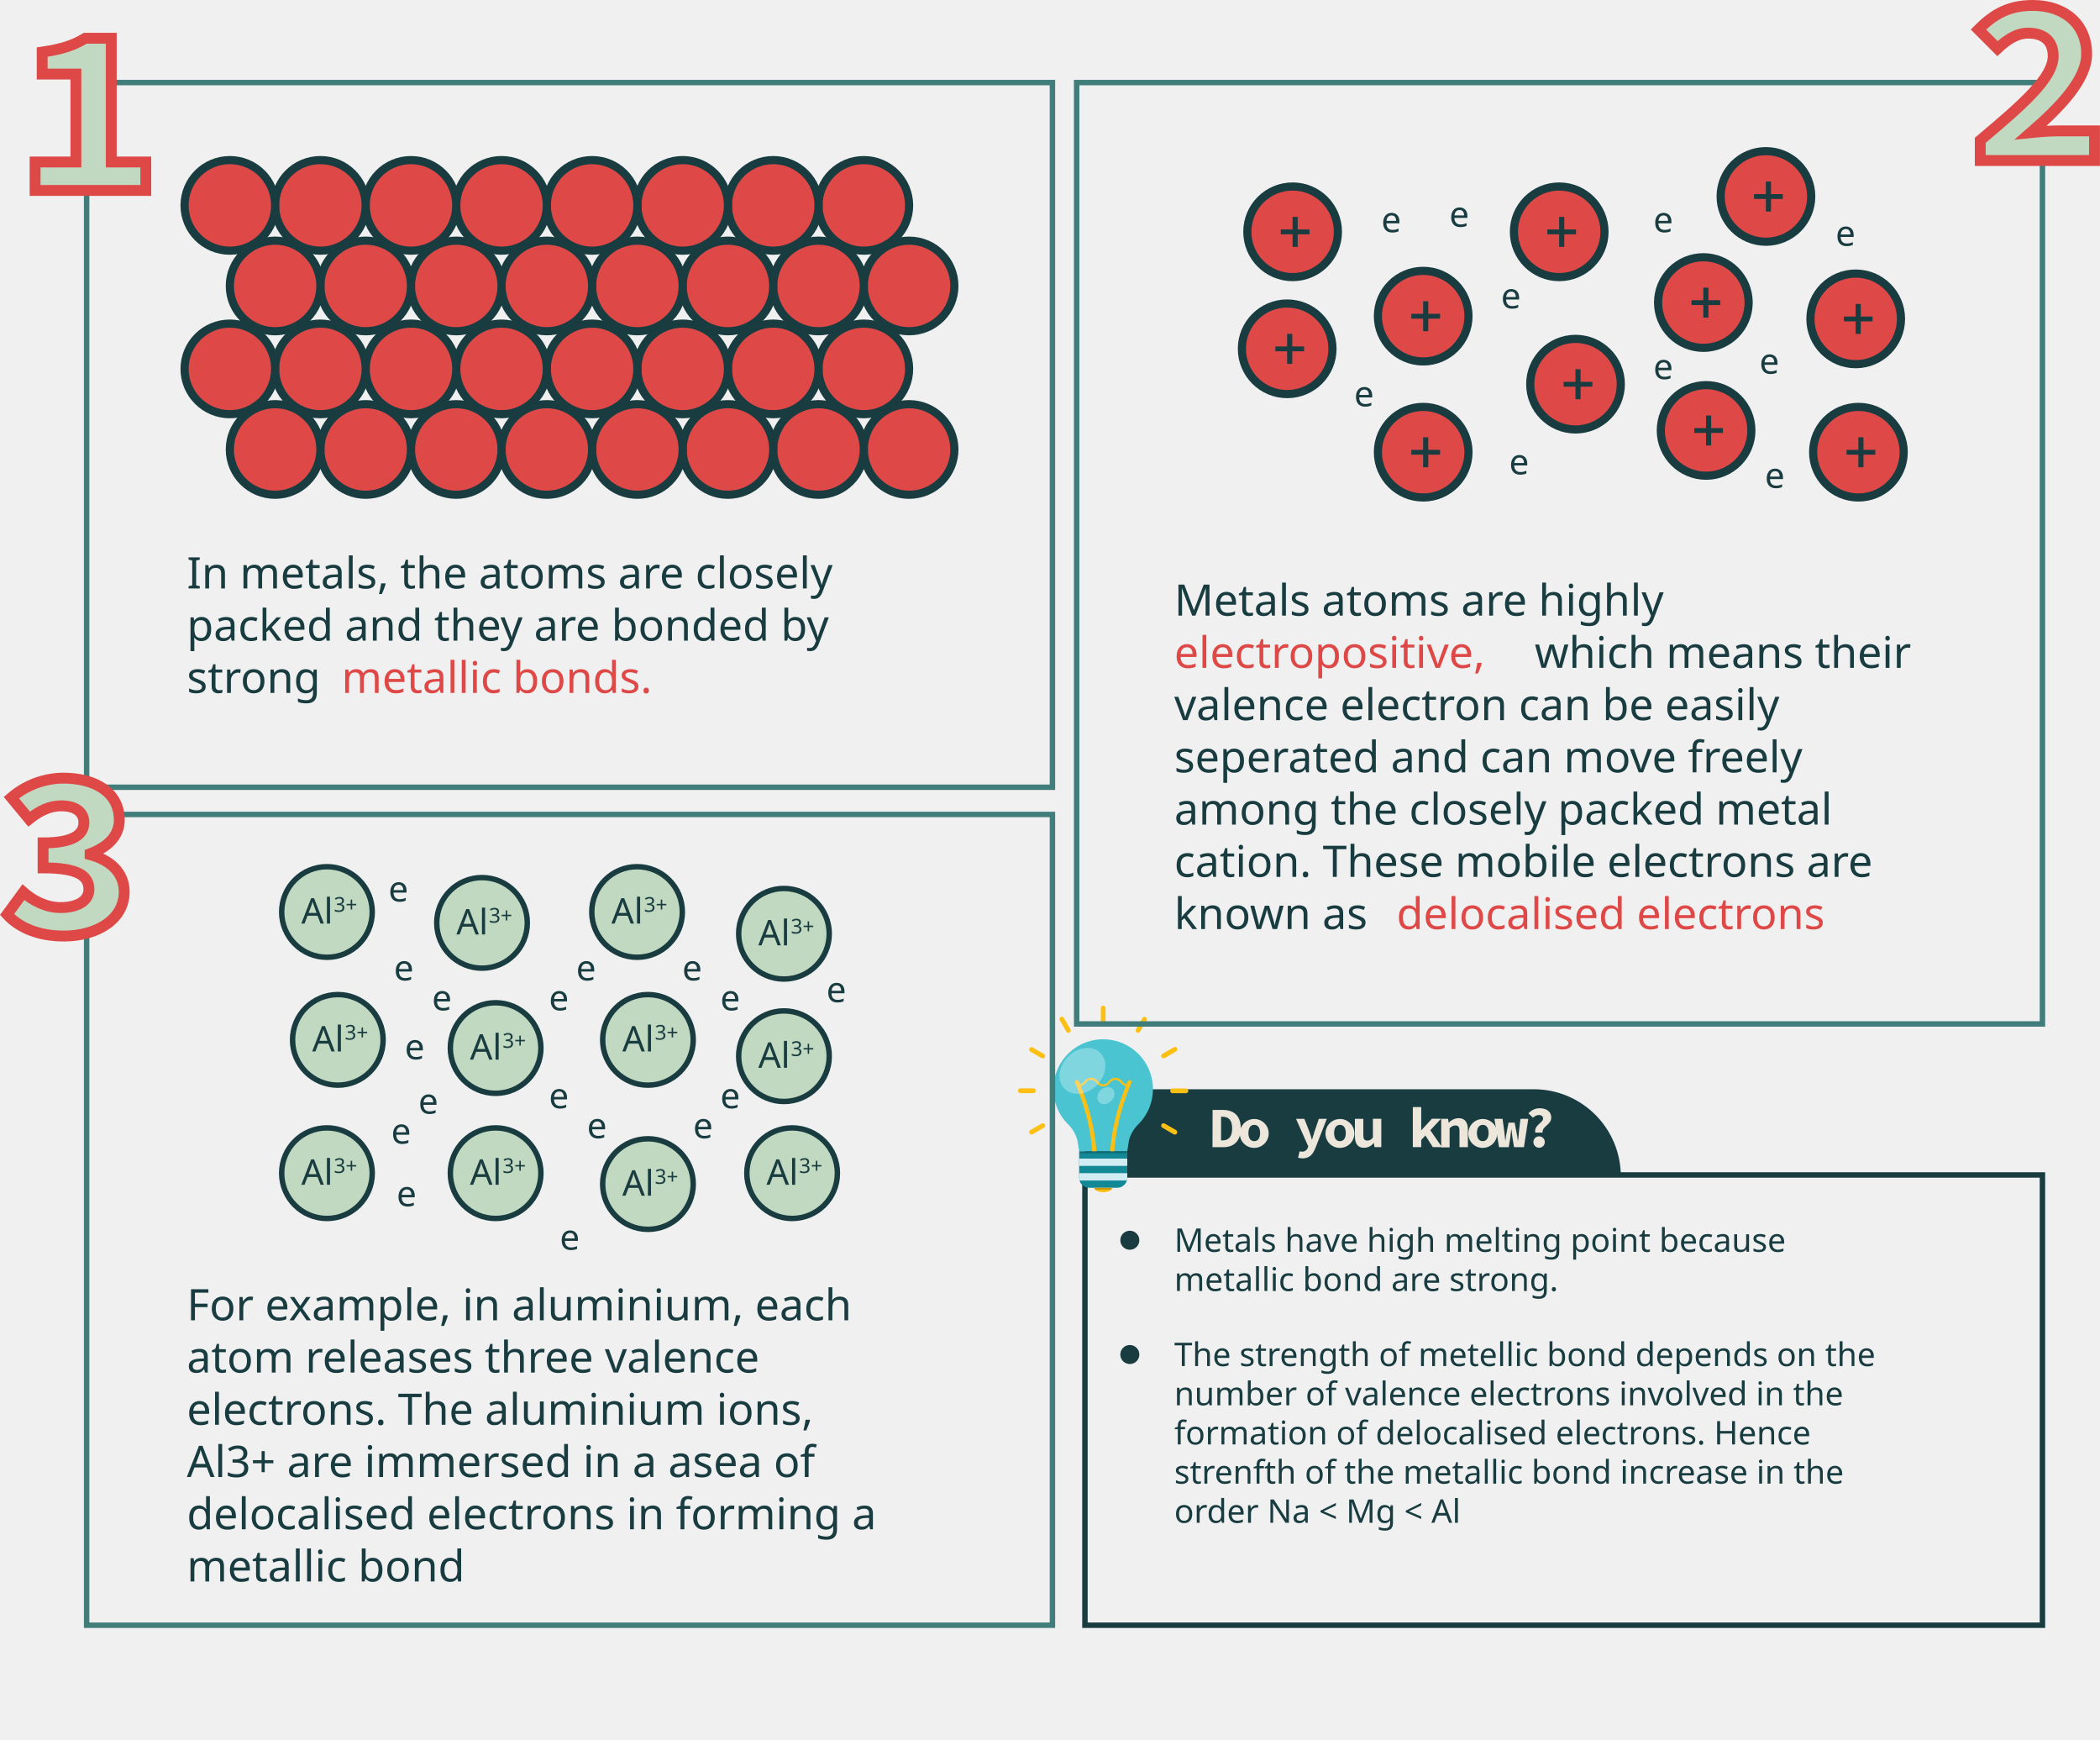
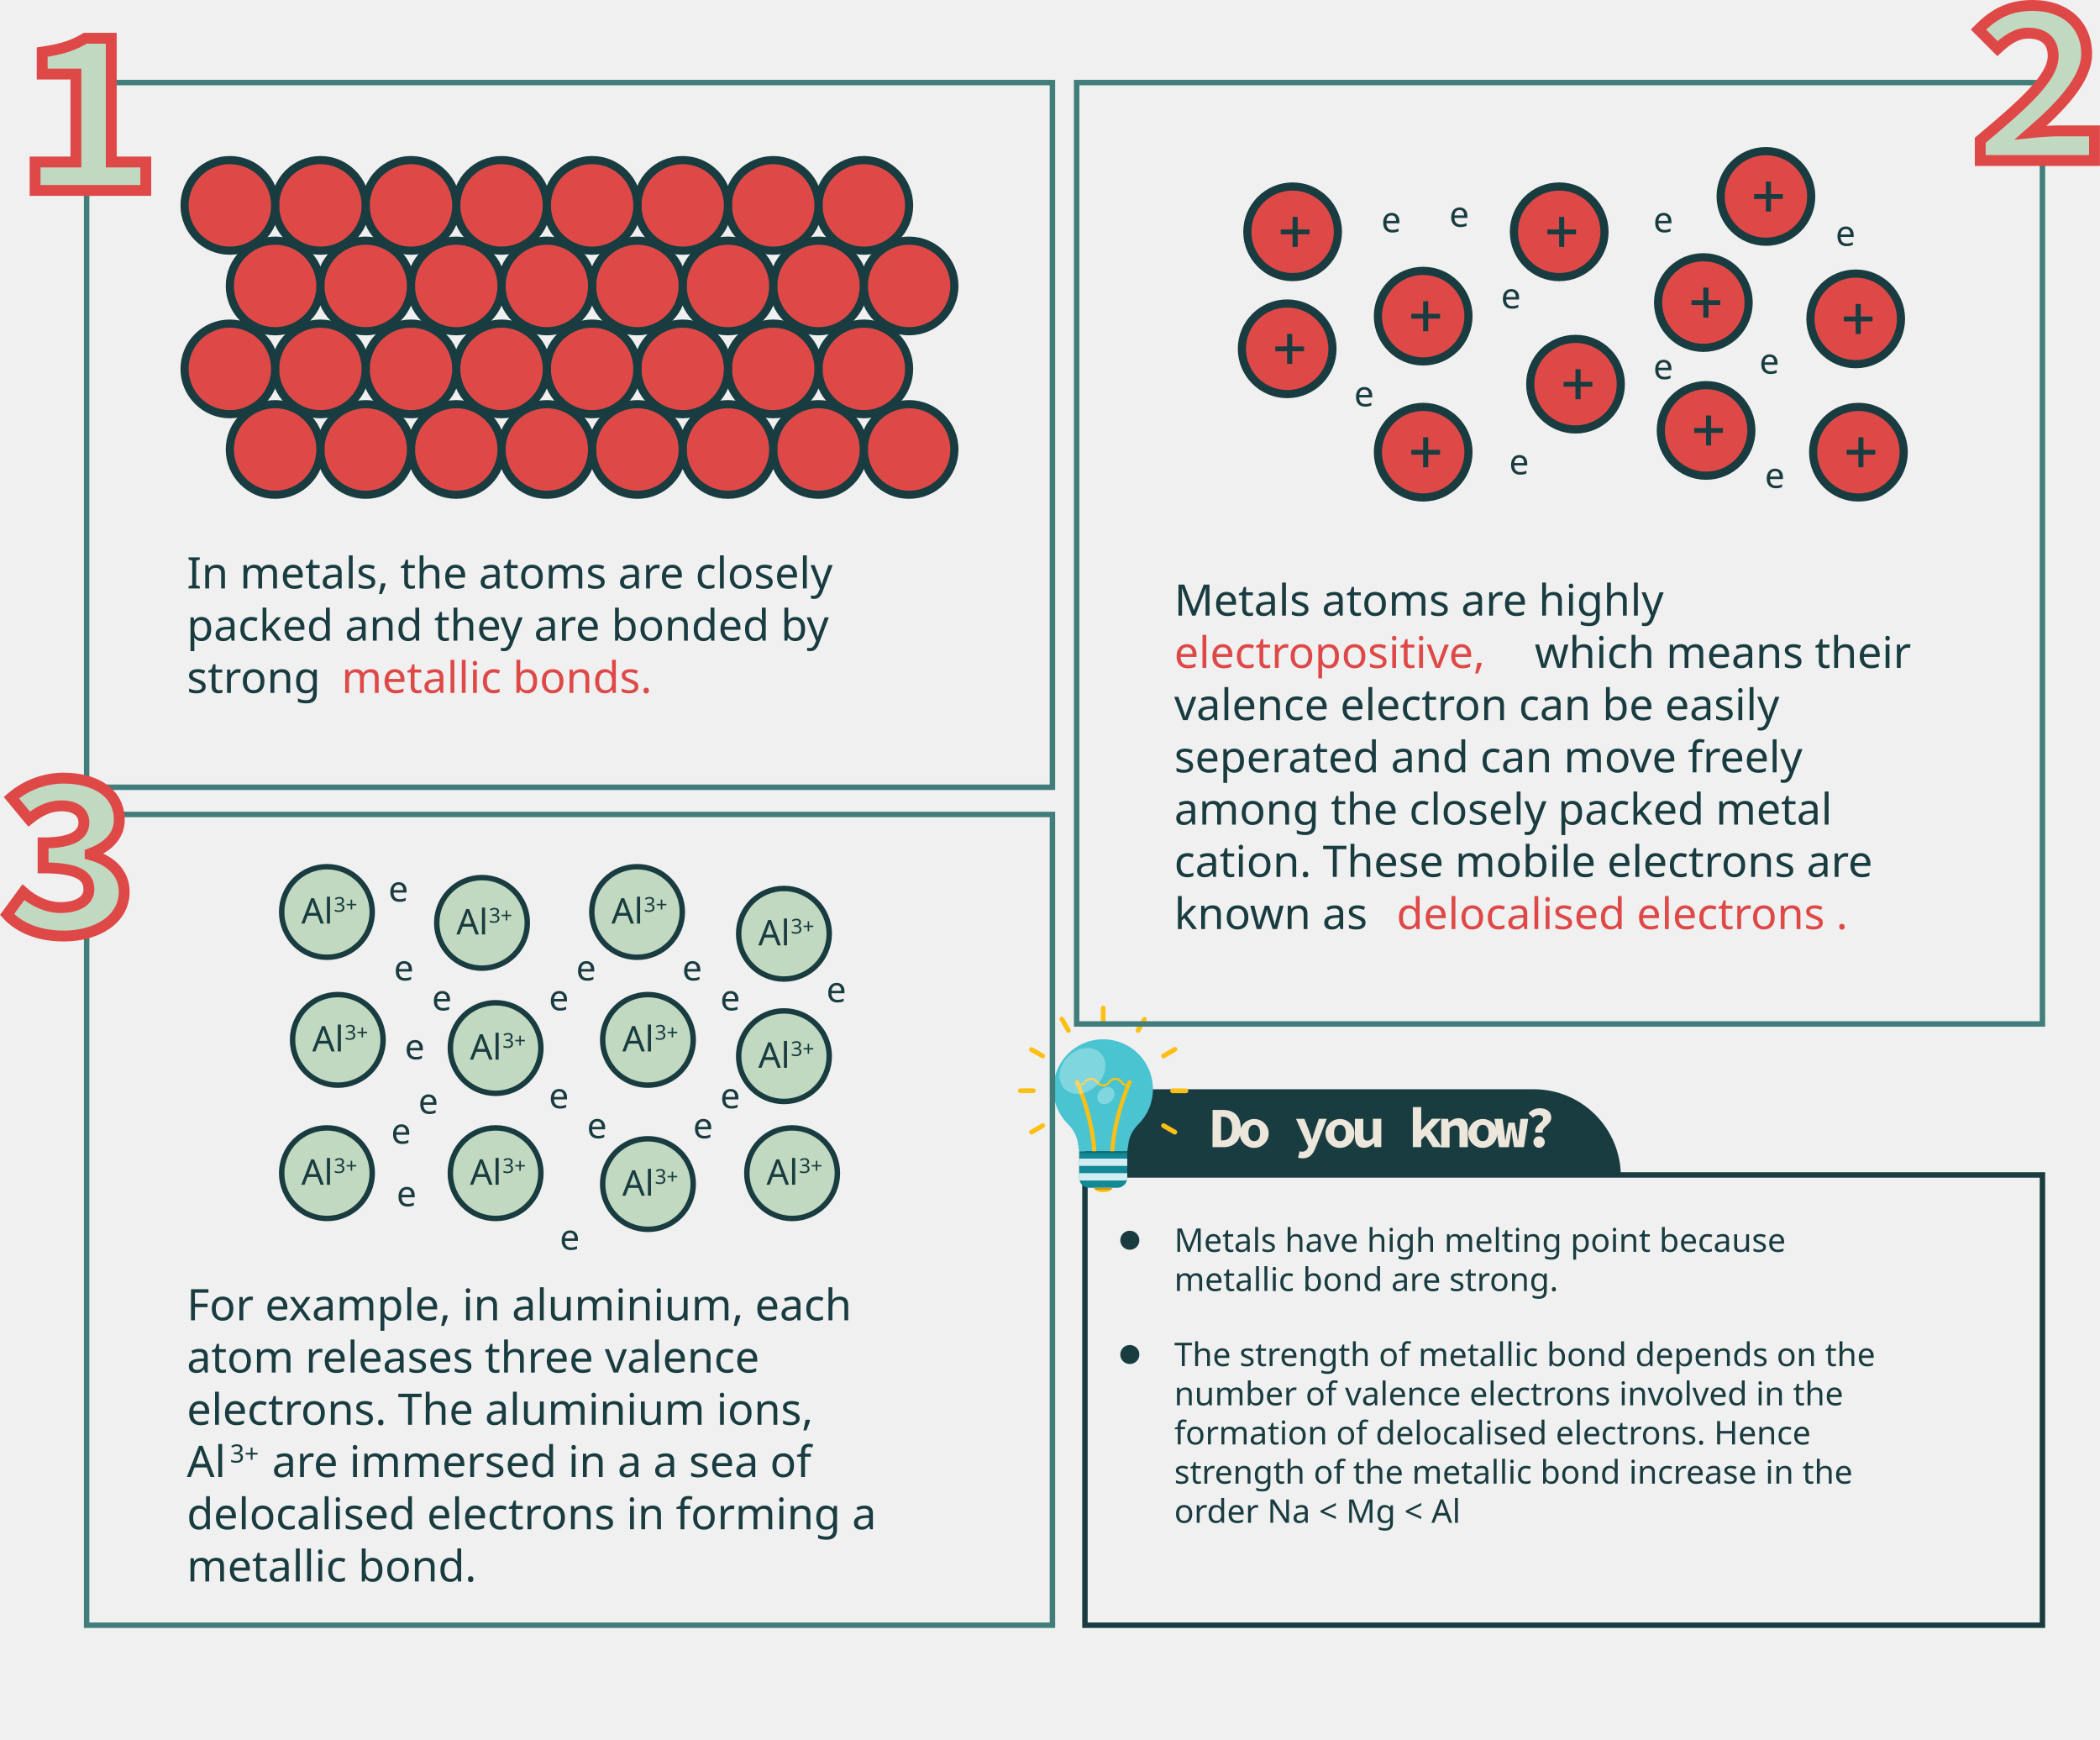
<svg xmlns="http://www.w3.org/2000/svg" viewBox="0 0 772.01 639.35">
  <defs>
    <style>.cls-1,.cls-10,.cls-12,.cls-15{fill:#193c40;}.cls-13,.cls-2{fill:none;}.cls-14,.cls-16,.cls-2{stroke:#193c40;}.cls-13,.cls-14,.cls-16,.cls-17,.cls-2{stroke-miterlimit:10;}.cls-13,.cls-16,.cls-2{stroke-width:2px;}.cls-3{fill:#ece6db;}.cls-4{fill:#4ac4d0;}.cls-5{fill:#fcc015;}.cls-6{fill:#128995;}.cls-7{fill:#d1ecf2;}.cls-8{fill:#fff;opacity:0.3;}.cls-9{fill:#010101;opacity:0.2;}.cls-10{font-size:16px;}.cls-10,.cls-12{font-family:NotoSansSC-Regular-90ms-RKSJ-H, Noto Sans SC;}.cls-11,.cls-14{fill:#de4948;}.cls-12{font-size:12px;}.cls-13{stroke:#417d7a;}.cls-14{stroke-width:3px;}.cls-15{font-size:13px;font-family:NotoSansSC-Medium-90ms-RKSJ-H, Noto Sans SC;}.cls-16,.cls-17{fill:#c1d9c1;}.cls-17{stroke:#de4948;stroke-width:4px;}</style>
  </defs>
  <g id="Layer_2" data-name="Layer 2">
    <g id="Layer_1-2" data-name="Layer 1">
      <rect class="cls-1" x="411.85" y="452.35" width="7" height="7" rx="3.5" />
      <rect class="cls-1" x="411.85" y="494.35" width="7" height="7" rx="3.5" />
      <rect class="cls-2" x="398.85" y="431.85" width="352" height="165.5" />
      <path class="cls-1" d="M398.85,400.35h165a32,32,0,0,1,32,32v0a0,0,0,0,1,0,0h-197a0,0,0,0,1,0,0v-32A0,0,0,0,1,398.85,400.35Z" />
      <path class="cls-3" d="M448.88,424.06h3.78c4,0,6.58,2.08,6.58,6.78s-2.61,6.91-6.4,6.91h-4Zm3.61,11.19c2.13,0,3.58-1.14,3.58-4.41s-1.45-4.28-3.58-4.28H452v8.69Z" transform="translate(-3.1 -16.1)" />
      <path class="cls-3" d="M458.89,432.54A5.31,5.31,0,1,1,464.2,438,5.23,5.23,0,0,1,458.89,432.54Zm7.46,0c0-1.8-.72-3-2.15-3s-2.15,1.17-2.15,3,.73,3,2.15,3S466.35,434.34,466.35,432.54Z" transform="translate(-3.1 -16.1)" />
      <path class="cls-3" d="M480.31,441.61l.55-2.36a3,3,0,0,0,.81.13,2.12,2.12,0,0,0,2.18-1.36l.21-.54-4.51-10.15h3.07l1.75,4.48c.37,1,.7,2,1,3.12h.09c.28-1,.63-2.11.95-3.12l1.52-4.48h2.93l-4.11,10.53c-1,2.6-2.25,4-4.88,4A6.13,6.13,0,0,1,480.31,441.61Z" transform="translate(-3.1 -16.1)" />
      <path class="cls-3" d="M490.39,432.54A5.31,5.31,0,1,1,495.7,438,5.22,5.22,0,0,1,490.39,432.54Zm7.46,0c0-1.8-.73-3-2.15-3s-2.15,1.17-2.15,3,.73,3,2.15,3S497.85,434.34,497.85,432.54Z" transform="translate(-3.1 -16.1)" />
      <path class="cls-3" d="M501.2,433.76v-6.43h3.09v6c0,1.38.37,2,1.52,2a2.36,2.36,0,0,0,2-1.18v-6.85h3.09v10.42H508.4l-.23-1.5h-.08a4.47,4.47,0,0,1-3.51,1.75C502.21,438,501.2,436.39,501.2,433.76Z" transform="translate(-3.1 -16.1)" />
      <path class="cls-3" d="M522.49,423h3.09v8.48h.08l3.83-4.19h3.37l-7.28,7.8v2.62h-3.09Zm4.33,10,1.78-1.93,4.6,6.65h-3.36Z" transform="translate(-3.1 -16.1)" />
      <path class="cls-3" d="M532.92,427.33h2.51l.23,1.39h.08a5,5,0,0,1,3.6-1.64c2.35,0,3.39,1.61,3.39,4.23v6.44h-3.09v-6c0-1.38-.4-2-1.53-2a2.89,2.89,0,0,0-2.1,1.08v7h-3.09Z" transform="translate(-3.1 -16.1)" />
      <path class="cls-3" d="M542.89,432.54A5.31,5.31,0,1,1,548.2,438,5.22,5.22,0,0,1,542.89,432.54Zm7.46,0c0-1.8-.73-3-2.15-3s-2.15,1.17-2.15,3,.73,3,2.15,3S550.35,434.34,550.35,432.54Z" transform="translate(-3.1 -16.1)" />
      <path class="cls-3" d="M552.48,427.33h3l.65,4.83c.12,1,.21,2,.34,3.09h.07a27.31,27.31,0,0,1,.48-3.09l.65-3.44h2.24l.67,3.44c.2,1,.38,2,.52,3.09h.09c.14-1.06.18-2.06.29-3.09l.58-4.83h2.87l-1.6,10.42H559.7l-.57-3.39c-.14-.9-.26-1.89-.39-3.09h-.08c-.09.88-.19,1.78-.35,3.09l-.56,3.39h-3.56Z" transform="translate(-3.1 -16.1)" />
      <path class="cls-3" d="M570.38,427.24c0-.86-.68-1.32-1.55-1.32a3.16,3.16,0,0,0-2.16,1L565,425.32a5.47,5.47,0,0,1,4.08-1.89c2.41,0,4.3,1.11,4.3,3.42,0,2.77-3.42,3.11-3.17,5.53h-2.7C567,429.58,570.38,428.81,570.38,427.24Zm-3.57,8.62a2.1,2.1,0,0,1,4.2,0,2.1,2.1,0,1,1-4.2,0Z" transform="translate(-3.1 -16.1)" />
      <path class="cls-4" d="M408.66,398.08a18.29,18.29,0,0,0-12.88,31.28,12.67,12.67,0,0,1,3.41,5.92l.63,4H417.5l.63-4a12.6,12.6,0,0,1,3.42-5.92,18.29,18.29,0,0,0-12.89-31.27Z" transform="translate(-3.1 -16.1)" />
      <path class="cls-5" d="M412,440.73a.74.74,0,0,1-.74-.74c0-.46.07-11.44,6.42-26.45a.73.73,0,0,1,1.35.57c-6.23,14.74-6.3,25.77-6.3,25.88a.74.74,0,0,1-.73.74Z" transform="translate(-3.1 -16.1)" />
      <path class="cls-5" d="M405.38,440.73a.74.74,0,0,1-.74-.74c0-.11-.07-11.16-6.3-25.88a.74.74,0,0,1,.39-1,.73.73,0,0,1,1,.39c6.35,15,6.42,26,6.42,26.45A.74.74,0,0,1,405.38,440.73Z" transform="translate(-3.1 -16.1)" />
      <path class="cls-5" d="M417.56,415.37a3.18,3.18,0,0,1-2.49-1.3,2.33,2.33,0,0,0-3.91,0,3,3,0,0,1-5,0,2.34,2.34,0,0,0-3.92,0,3.18,3.18,0,0,1-2.49,1.3.37.37,0,1,1,0-.73,2.51,2.51,0,0,0,2-1.07,3,3,0,0,1,5,0,2.32,2.32,0,0,0,3.91,0,3,3,0,0,1,5,0,2.5,2.5,0,0,0,2,1.07.37.37,0,0,1,0,.73Z" transform="translate(-3.1 -16.1)" />
      <path class="cls-6" d="M413.84,452.66H403.48a3.66,3.66,0,0,1-3.66-3.67v-9.73H417.5V449A3.66,3.66,0,0,1,413.84,452.66Z" transform="translate(-3.1 -16.1)" />
      <path class="cls-7" d="M399.82,447.3V449a4,4,0,0,0,.15,1h17.38a3.59,3.59,0,0,0,.15-1V447.3Z" transform="translate(-3.1 -16.1)" />
      <rect class="cls-7" x="396.72" y="425.84" width="17.68" height="2.68" />
      <path class="cls-5" d="M408.66,454.3c1.82,0,3.29-.74,3.29-1.64h-6.57C405.38,453.56,406.85,454.3,408.66,454.3Z" transform="translate(-3.1 -16.1)" />
      <path class="cls-5" d="M408.66,392.27a.89.89,0,0,1-.88-.88v-4.8a.88.88,0,1,1,1.76,0v4.8A.88.88,0,0,1,408.66,392.27Z" transform="translate(-3.1 -16.1)" />
      <path class="cls-5" d="M395.85,395.7a.88.88,0,0,1-.76-.44l-2.4-4.16a.88.88,0,0,1,.32-1.2.9.9,0,0,1,1.21.32l2.39,4.16a.88.88,0,0,1-.76,1.32Z" transform="translate(-3.1 -16.1)" />
      <path class="cls-5" d="M386.47,405.07A.88.88,0,0,1,386,405l-4.15-2.39a.87.87,0,0,1-.32-1.2.88.88,0,0,1,1.2-.33l4.15,2.4a.88.88,0,0,1-.44,1.64Z" transform="translate(-3.1 -16.1)" />
      <path class="cls-5" d="M383,417.88h-4.79a.88.88,0,0,1,0-1.76H383a.88.88,0,0,1,0,1.76Z" transform="translate(-3.1 -16.1)" />
      <path class="cls-5" d="M382.31,433.09a.88.88,0,0,1-.44-1.64l4.15-2.4a.88.88,0,0,1,1.2.33.87.87,0,0,1-.32,1.2L382.75,433A.88.88,0,0,1,382.31,433.09Z" transform="translate(-3.1 -16.1)" />
      <path class="cls-5" d="M435,433.1a.87.87,0,0,1-.44-.11l-4.15-2.4a.88.88,0,0,1,.88-1.53l4.15,2.4a.89.89,0,0,1,.33,1.2A.88.88,0,0,1,435,433.1Z" transform="translate(-3.1 -16.1)" />
      <path class="cls-5" d="M439.07,417.9h-4.79a.88.88,0,1,1,0-1.75h4.79a.88.88,0,0,1,0,1.76Z" transform="translate(-3.1 -16.1)" />
      <path class="cls-5" d="M430.85,405.08a.88.88,0,0,1-.44-1.64l4.15-2.39a.88.88,0,1,1,.88,1.52L431.29,405A.88.88,0,0,1,430.85,405.08Z" transform="translate(-3.1 -16.1)" />
      <path class="cls-5" d="M421.47,395.7a.87.87,0,0,1-.44-.11.89.89,0,0,1-.32-1.21l2.4-4.15a.88.88,0,0,1,1.52.88l-2.4,4.15A.86.86,0,0,1,421.47,395.7Z" transform="translate(-3.1 -16.1)" />
      <path class="cls-8" d="M394.44,416.29c2.91,2.91,8.22,2.32,11.87-1.33s4.23-8.95,1.32-11.86-8.22-2.32-11.86,1.32S391.53,413.38,394.44,416.29Z" transform="translate(-3.1 -16.1)" />
      <path class="cls-8" d="M407.2,421.25c1.09,1.09,3.07.86,4.44-.5s1.58-3.35.49-4.44-3.07-.87-4.44.5S406.11,420.16,407.2,421.25Z" transform="translate(-3.1 -16.1)" />
      <path class="cls-9" d="M400.7,440h15.92a.82.82,0,0,0,.88-.74H399.82S400.22,440,400.7,440Z" transform="translate(-3.1 -16.1)" />
      <path class="cls-9" d="M405.74,453.39h5.85a1.06,1.06,0,0,0,.36-.73h-6.57A1,1,0,0,0,405.74,453.39Z" transform="translate(-3.1 -16.1)" />
      <text class="cls-10" transform="translate(431.68 226.28)">Metals atoms are highly <tspan class="cls-11">
          <tspan x="0" y="19.2">electropositive,</tspan>
          <tspan class="cls-1" x="128.33" y="19.2" xml:space="preserve"> which means their </tspan>
        </tspan>
        <tspan x="0" y="38.4">valence electron can be easily </tspan>
        <tspan x="0" y="57.6">seperated and can move freely </tspan>
        <tspan x="0" y="76.8">among the closely packed metal </tspan>
        <tspan x="0" y="96">cation. These mobile electrons are </tspan>
        <tspan x="0" y="115.2">known as </tspan>
-         <tspan class="cls-11" x="81.73" y="115.2">delocalised electrons </tspan>
+         <tspan class="cls-11" x="81.73" y="115.2">delocalised electrons .</tspan>
      </text>
      <text class="cls-12" transform="translate(431.68 460.1)">Metals have high melting point because <tspan x="0" y="14.4">metallic bond are strong.</tspan>
      </text>
-       <text class="cls-12" transform="translate(431.68 502.1)">The strength of metellic bond depends on the <tspan x="0" y="14.4">number of valence electrons involved in the </tspan>
+       <text class="cls-12" transform="translate(431.68 502.1)">The strength of metallic bond depends on the <tspan x="0" y="14.4">number of valence electrons involved in the </tspan>
        <tspan x="0" y="28.8">formation of delocalised electrons. Hence </tspan>
-         <tspan x="0" y="43.2">strenfth of the metallic bond increase in the </tspan>
+         <tspan x="0" y="43.2">strength of the metallic bond increase in the </tspan>
        <tspan x="0" y="57.6">order Na &lt; Mg &lt; Al</tspan>
      </text>
      <text class="cls-10" transform="translate(68.68 485.28)">For example, in aluminium, each <tspan x="0" y="19.2">atom releases three valence </tspan>
        <tspan x="0" y="38.4">electrons. The aluminium ions, </tspan>
-         <tspan x="0" y="57.6">Al3+ are immersed in a asea of </tspan>
-         <tspan x="0" y="76.8">delocalised electrons in forming a </tspan>
-         <tspan x="0" y="96">metallic bond</tspan>
+         <tspan x="0" y="57.6">Al</tspan>
+       </text>
+       <text class="cls-10" transform="translate(84.55 537.56) scale(0.58)">3+</text>
+       <text class="cls-10" transform="translate(95.84 542.88)">
+         <tspan xml:space="preserve"> are immersed in a a sea of </tspan>
+         <tspan x="-27.16" y="19.2">delocalised electrons in forming a </tspan>
+         <tspan x="-27.16" y="38.4">metallic bond.</tspan>
      </text>
      <rect class="cls-13" x="31.85" y="299.35" width="355.05" height="298" />
      <text class="cls-10" transform="translate(68.68 216.28)">In metals, the atoms are closely <tspan x="0" y="19.2">packed and they are bonded by </tspan>
        <tspan x="0" y="38.4">strong </tspan>
        <tspan class="cls-11" x="56.86" y="38.4">metallic bonds.</tspan>
      </text>
      <rect class="cls-13" x="395.8" y="30.35" width="355.05" height="346" />
      <rect class="cls-13" x="31.85" y="30.35" width="355.05" height="259" />
      <circle class="cls-14" cx="334.2" cy="165.2" r="16.65" />
      <circle class="cls-14" cx="300.91" cy="165.2" r="16.65" />
      <circle class="cls-14" cx="267.61" cy="165.2" r="16.65" />
      <circle class="cls-14" cx="234.32" cy="165.2" r="16.65" />
      <circle class="cls-14" cx="201.03" cy="165.2" r="16.65" />
      <circle class="cls-14" cx="167.73" cy="165.2" r="16.65" />
      <circle class="cls-14" cx="134.44" cy="165.2" r="16.65" />
      <circle class="cls-14" cx="101.14" cy="165.2" r="16.65" />
      <circle class="cls-14" cx="317.56" cy="135.59" r="16.65" />
      <circle class="cls-14" cx="284.26" cy="135.59" r="16.65" />
      <circle class="cls-14" cx="250.97" cy="135.59" r="16.65" />
      <circle class="cls-14" cx="217.67" cy="135.59" r="16.65" />
      <circle class="cls-14" cx="184.38" cy="135.59" r="16.65" />
      <circle class="cls-14" cx="151.09" cy="135.59" r="16.65" />
      <circle class="cls-14" cx="117.79" cy="135.59" r="16.65" />
      <circle class="cls-14" cx="84.5" cy="135.59" r="16.65" />
      <circle class="cls-14" cx="334.2" cy="105.1" r="16.65" />
      <circle class="cls-14" cx="300.91" cy="105.1" r="16.65" />
      <circle class="cls-14" cx="267.61" cy="105.1" r="16.65" />
      <circle class="cls-14" cx="234.32" cy="105.1" r="16.65" />
      <circle class="cls-14" cx="201.03" cy="105.1" r="16.65" />
      <circle class="cls-14" cx="167.73" cy="105.1" r="16.65" />
      <circle class="cls-14" cx="134.44" cy="105.1" r="16.65" />
      <circle class="cls-14" cx="101.14" cy="105.1" r="16.65" />
      <circle class="cls-14" cx="317.56" cy="75.49" r="16.65" />
      <circle class="cls-14" cx="284.26" cy="75.49" r="16.65" />
      <circle class="cls-14" cx="250.97" cy="75.49" r="16.65" />
      <circle class="cls-14" cx="217.67" cy="75.49" r="16.65" />
      <circle class="cls-14" cx="184.38" cy="75.49" r="16.65" />
      <circle class="cls-14" cx="151.09" cy="75.49" r="16.65" />
      <circle class="cls-14" cx="117.79" cy="75.49" r="16.65" />
      <circle class="cls-14" cx="84.5" cy="75.49" r="16.65" />
      <text class="cls-15" transform="translate(674.78 90.34)">e</text>
      <text class="cls-15" transform="translate(648.78 179.34)">e</text>
      <text class="cls-15" transform="translate(646.78 137.34)">e</text>
      <text class="cls-15" transform="translate(607.78 139.34)">e</text>
      <text class="cls-15" transform="translate(607.78 85.34)">e</text>
      <text class="cls-15" transform="translate(554.78 174.34)">e</text>
      <text class="cls-15" transform="translate(497.78 149.34)">e</text>
      <text class="cls-15" transform="translate(551.78 113.34)">e</text>
      <text class="cls-15" transform="translate(532.78 83.34)">e</text>
      <text class="cls-15" transform="translate(507.78 85.34)">e</text>
      <circle class="cls-14" cx="683.2" cy="166.2" r="16.65" />
      <path class="cls-1" d="M686.28,183.22h-4.34v-1.78h4.34v-4.62h1.88v4.62h4.34v1.78h-4.34v4.62h-1.88Z" transform="translate(-3.1 -16.1)" />
      <circle class="cls-14" cx="682.2" cy="117.2" r="16.65" />
      <path class="cls-1" d="M685.28,134.22h-4.34v-1.78h4.34v-4.62h1.88v4.62h4.34v1.78h-4.34v4.62h-1.88Z" transform="translate(-3.1 -16.1)" />
      <circle class="cls-14" cx="649.2" cy="72.2" r="16.65" />
      <path class="cls-1" d="M652.28,89.22h-4.34V87.44h4.34V82.82h1.88v4.62h4.34v1.78h-4.34v4.62h-1.88Z" transform="translate(-3.1 -16.1)" />
      <circle class="cls-14" cx="627.2" cy="158.2" r="16.65" />
      <path class="cls-1" d="M630.28,175.22h-4.34v-1.78h4.34v-4.62h1.88v4.62h4.34v1.78h-4.34v4.62h-1.88Z" transform="translate(-3.1 -16.1)" />
      <circle class="cls-14" cx="626.2" cy="111.2" r="16.65" />
      <path class="cls-1" d="M629.28,128.22h-4.34v-1.78h4.34v-4.62h1.88v4.62h4.34v1.78h-4.34v4.62h-1.88Z" transform="translate(-3.1 -16.1)" />
      <circle class="cls-14" cx="579.2" cy="141.2" r="16.65" />
      <path class="cls-1" d="M582.28,158.22h-4.34v-1.78h4.34v-4.62h1.88v4.62h4.34v1.78h-4.34v4.62h-1.88Z" transform="translate(-3.1 -16.1)" />
      <circle class="cls-14" cx="573.2" cy="85.2" r="16.65" />
      <path class="cls-1" d="M576.28,102.22h-4.34v-1.78h4.34V95.82h1.88v4.62h4.34v1.78h-4.34v4.62h-1.88Z" transform="translate(-3.1 -16.1)" />
      <circle class="cls-14" cx="523.2" cy="166.2" r="16.65" />
      <path class="cls-1" d="M526.28,183.22h-4.34v-1.78h4.34v-4.62h1.88v4.62h4.34v1.78h-4.34v4.62h-1.88Z" transform="translate(-3.1 -16.1)" />
      <circle class="cls-14" cx="473.2" cy="128.2" r="16.65" />
      <path class="cls-1" d="M476.28,145.22h-4.34v-1.78h4.34v-4.62h1.88v4.62h4.34v1.78h-4.34v4.62h-1.88Z" transform="translate(-3.1 -16.1)" />
      <circle class="cls-14" cx="523.2" cy="116.2" r="16.65" />
      <path class="cls-1" d="M526.28,133.22h-4.34v-1.78h4.34v-4.62h1.88v4.62h4.34v1.78h-4.34v4.62h-1.88Z" transform="translate(-3.1 -16.1)" />
      <circle class="cls-14" cx="475.2" cy="85.2" r="16.65" />
      <path class="cls-1" d="M478.28,102.22h-4.34v-1.78h4.34V95.82h1.88v4.62h4.34v1.78h-4.34v4.62h-1.88Z" transform="translate(-3.1 -16.1)" />
      <text class="cls-15" transform="translate(254.78 418.34)">e</text>
      <text class="cls-15" transform="translate(264.78 407.34)">e</text>
      <text class="cls-15" transform="translate(143.78 420.34)">e</text>
      <text class="cls-15" transform="translate(153.78 409.34)">e</text>
      <text class="cls-15" transform="translate(201.78 371.34)">e</text>
      <text class="cls-15" transform="translate(215.78 418.34)">e</text>
      <text class="cls-15" transform="translate(201.78 407.34)">e</text>
      <text class="cls-15" transform="translate(145.78 443.34)">e</text>
      <text class="cls-15" transform="translate(205.78 459.34)">e</text>
      <text class="cls-15" transform="translate(148.78 389.34)">e</text>
      <text class="cls-15" transform="translate(142.78 331.34)">e</text>
      <text class="cls-15" transform="translate(303.78 368.34)">e</text>
      <text class="cls-15" transform="translate(264.78 371.34)">e</text>
      <text class="cls-15" transform="translate(250.78 360.34)">e</text>
      <text class="cls-15" transform="translate(158.78 371.34)">e</text>
      <text class="cls-15" transform="translate(211.78 360.34)">e</text>
      <text class="cls-15" transform="translate(144.78 360.34)">e</text>
      <circle class="cls-16" cx="238.2" cy="435.2" r="16.65" />
      <text class="cls-15" transform="translate(228.77 439.46)">Al</text>
      <text class="cls-15" transform="translate(240.73 435.13) scale(0.58)">3+</text>
      <circle class="cls-16" cx="291.2" cy="431.2" r="16.65" />
      <text class="cls-15" transform="translate(281.77 435.46)">Al</text>
      <text class="cls-15" transform="translate(293.73 431.13) scale(0.58)">3+</text>
      <circle class="cls-16" cx="288.2" cy="388.2" r="16.65" />
      <text class="cls-15" transform="translate(278.77 392.46)">Al</text>
      <text class="cls-15" transform="translate(290.73 388.13) scale(0.58)">3+</text>
      <circle class="cls-16" cx="238.2" cy="382.2" r="16.65" />
      <text class="cls-15" transform="translate(228.77 386.46)">Al</text>
      <text class="cls-15" transform="translate(240.73 382.13) scale(0.58)">3+</text>
      <circle class="cls-16" cx="182.2" cy="431.2" r="16.65" />
      <text class="cls-15" transform="translate(172.77 435.46)">Al</text>
      <text class="cls-15" transform="translate(184.73 431.13) scale(0.58)">3+</text>
      <circle class="cls-16" cx="182.2" cy="385.2" r="16.65" />
      <text class="cls-15" transform="translate(172.77 389.46)">Al</text>
      <text class="cls-15" transform="translate(184.73 385.13) scale(0.58)">3+</text>
      <circle class="cls-16" cx="120.2" cy="431.2" r="16.65" />
      <text class="cls-15" transform="translate(110.77 435.46)">Al</text>
      <text class="cls-15" transform="translate(122.73 431.13) scale(0.58)">3+</text>
      <circle class="cls-16" cx="124.2" cy="382.2" r="16.65" />
      <text class="cls-15" transform="translate(114.77 386.46)">Al</text>
      <text class="cls-15" transform="translate(126.73 382.13) scale(0.58)">3+</text>
      <circle class="cls-16" cx="288.2" cy="343.2" r="16.65" />
      <text class="cls-15" transform="translate(278.77 347.46)">Al</text>
      <text class="cls-15" transform="translate(290.73 343.13) scale(0.58)">3+</text>
      <circle class="cls-16" cx="234.2" cy="335.2" r="16.65" />
      <text class="cls-15" transform="translate(224.77 339.46)">Al</text>
      <text class="cls-15" transform="translate(236.73 335.13) scale(0.58)">3+</text>
      <circle class="cls-16" cx="177.2" cy="339.2" r="16.65" />
      <text class="cls-15" transform="translate(167.77 343.46)">Al</text>
      <text class="cls-15" transform="translate(179.73 339.13) scale(0.58)">3+</text>
      <circle class="cls-16" cx="120.2" cy="335.2" r="16.65" />
      <text class="cls-15" transform="translate(110.77 339.46)">Al</text>
      <text class="cls-15" transform="translate(122.73 335.13) scale(0.58)">3+</text>
      <path class="cls-17" d="M731.09,67.66c16-13.45,26.81-22.93,26.81-31,0-5.41-3.37-8.38-9.23-8.38-4.46,0-8.08,2.74-11.25,5.68l-7-7c5.81-5.87,11.42-8.86,20-8.86,11.78,0,19.78,7,19.78,17.83,0,9.42-9.68,19.46-20.53,28.9,3.21-.33,7.26-.63,10.16-.63h13.26V75.09h-42Z" transform="translate(-3.1 -16.1)" />
      <path class="cls-17" d="M16,75.63H31V43.31H18.61V35.25c7.56-1.13,11.53-2.52,15.84-5.09H44V75.63H56.69V86.09H16Z" transform="translate(-3.1 -16.1)" />
      <path class="cls-17" d="M5.69,352.22l6-8.19c3.7,3.27,8.58,5.65,13.64,5.65,6.07,0,10.46-2.37,10.46-6.65,0-4.92-3.79-7.95-16.85-7.95v-9.17c11,0,15-3.05,15-7.49,0-3.91-3.21-6.14-8.27-6.14-4.4,0-8,1.81-11.86,4.88l-6.54-7.89a29.62,29.62,0,0,1,19-7.17c12.22,0,20.68,5.52,20.68,15.35,0,5.76-4,9.89-10.71,12.43v.35c7,1.84,12.52,6.39,12.52,13.63,0,10.4-10.37,16.28-22.19,16.28C17,360.14,10,356.93,5.69,352.22Z" transform="translate(-3.1 -16.1)" />
    </g>
  </g>
</svg>
